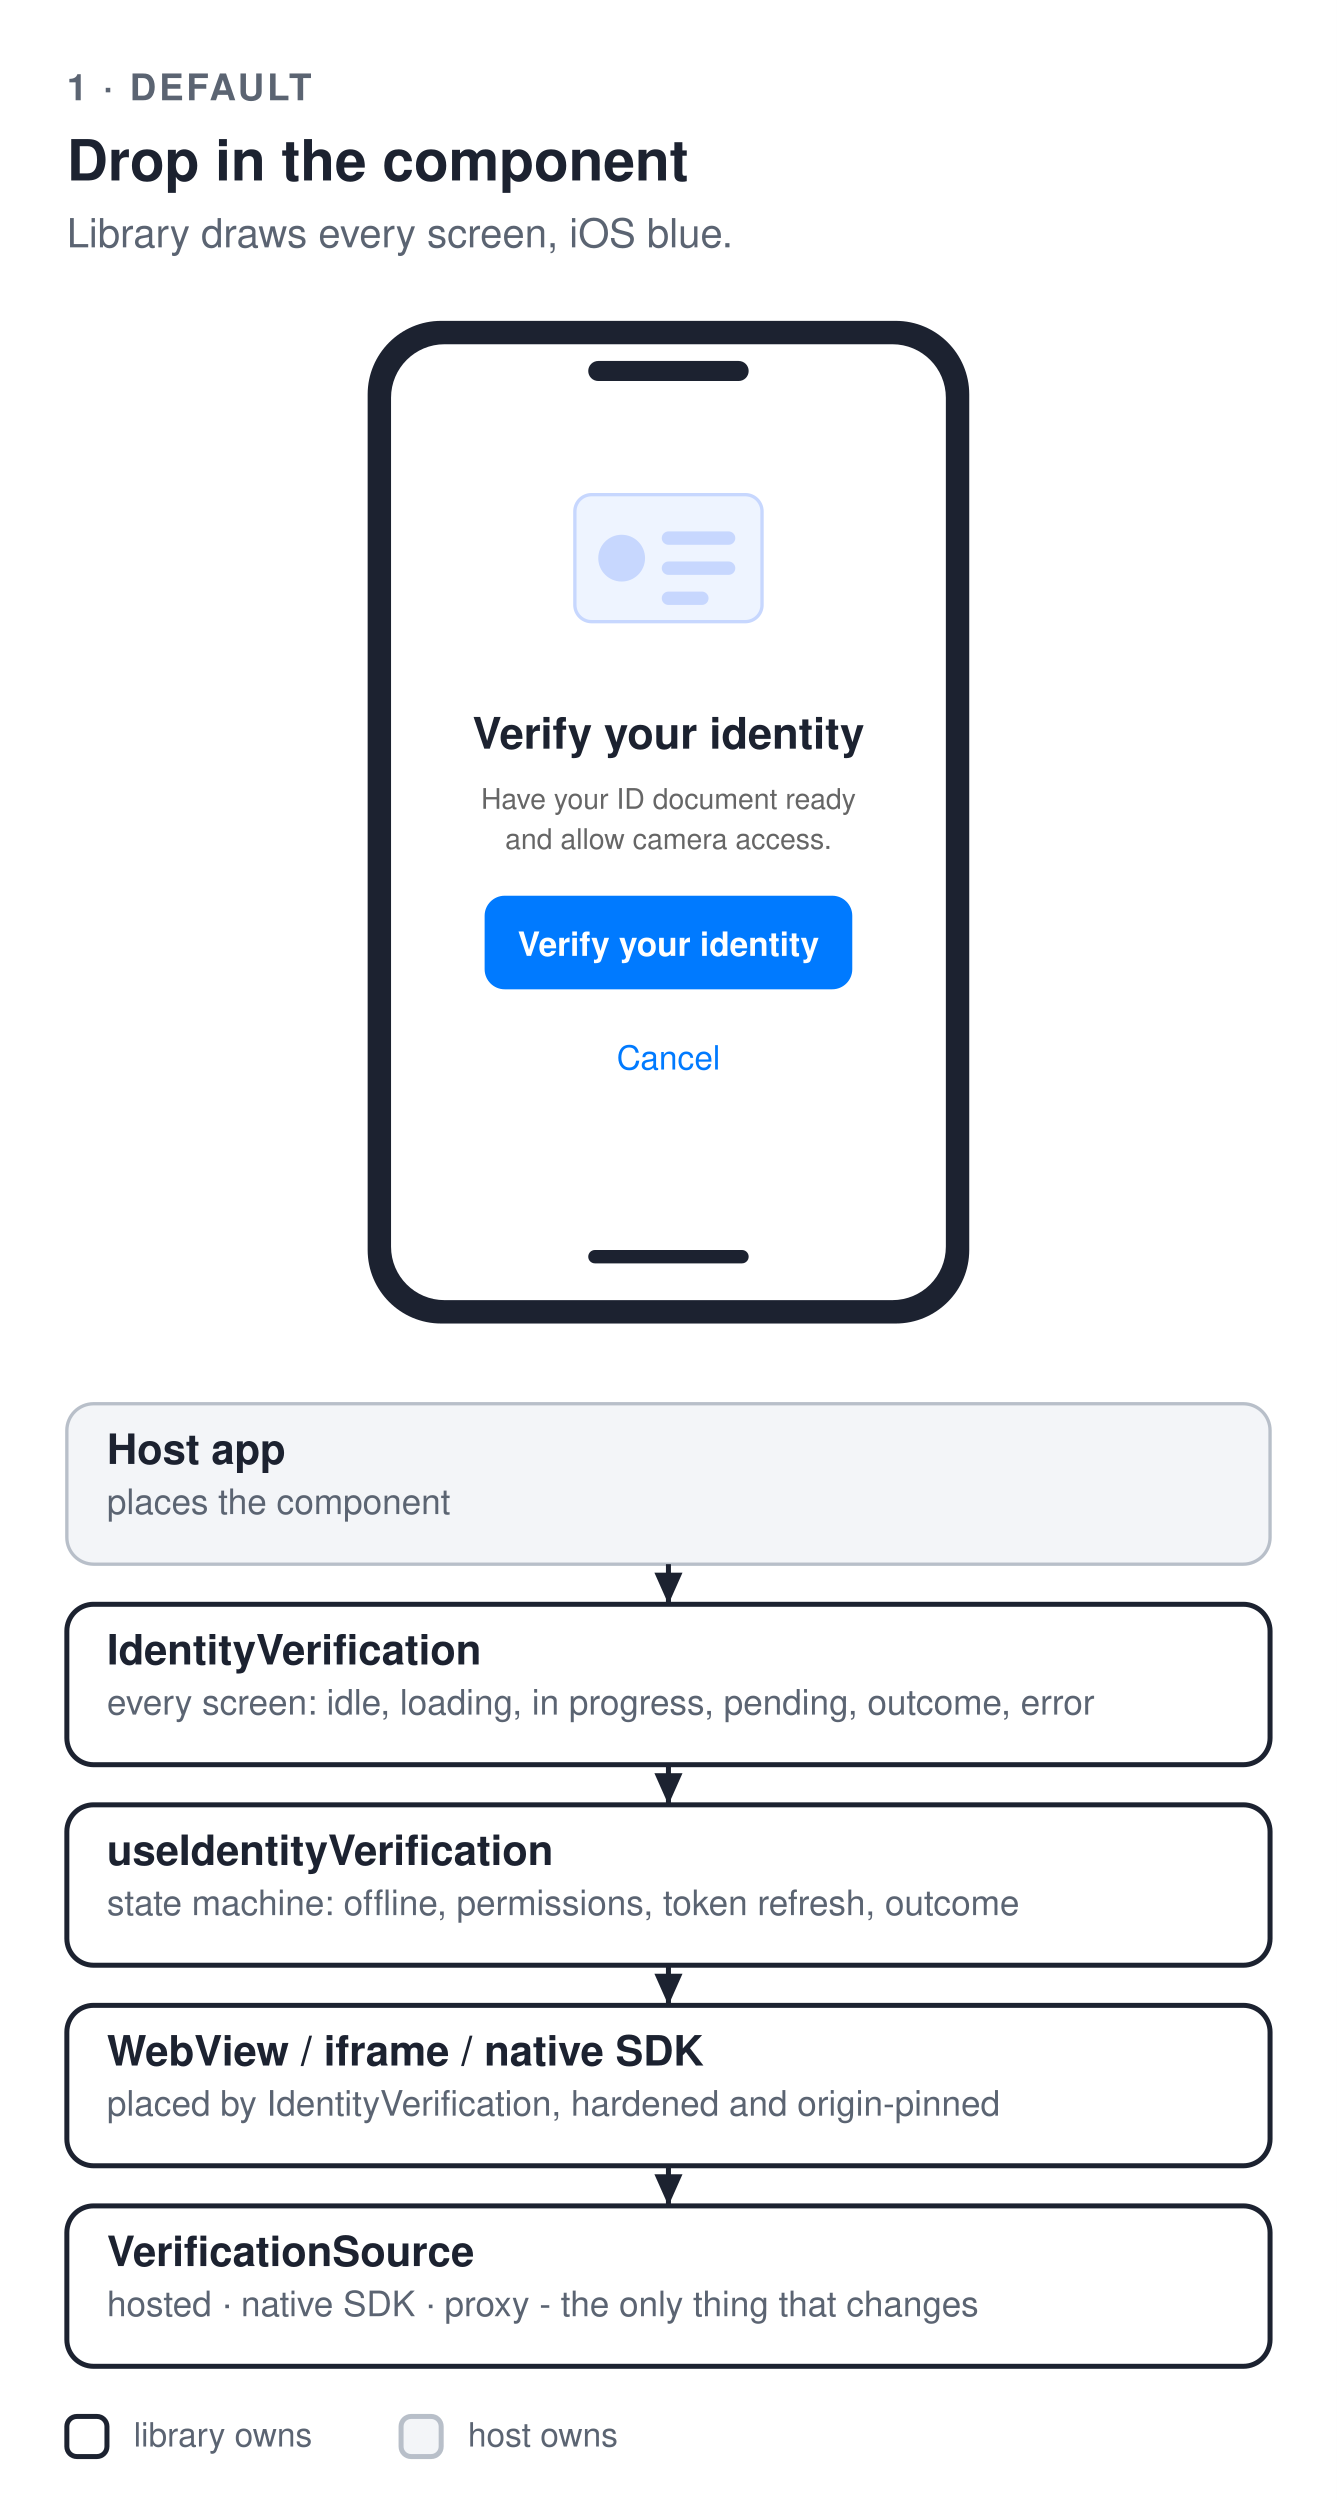
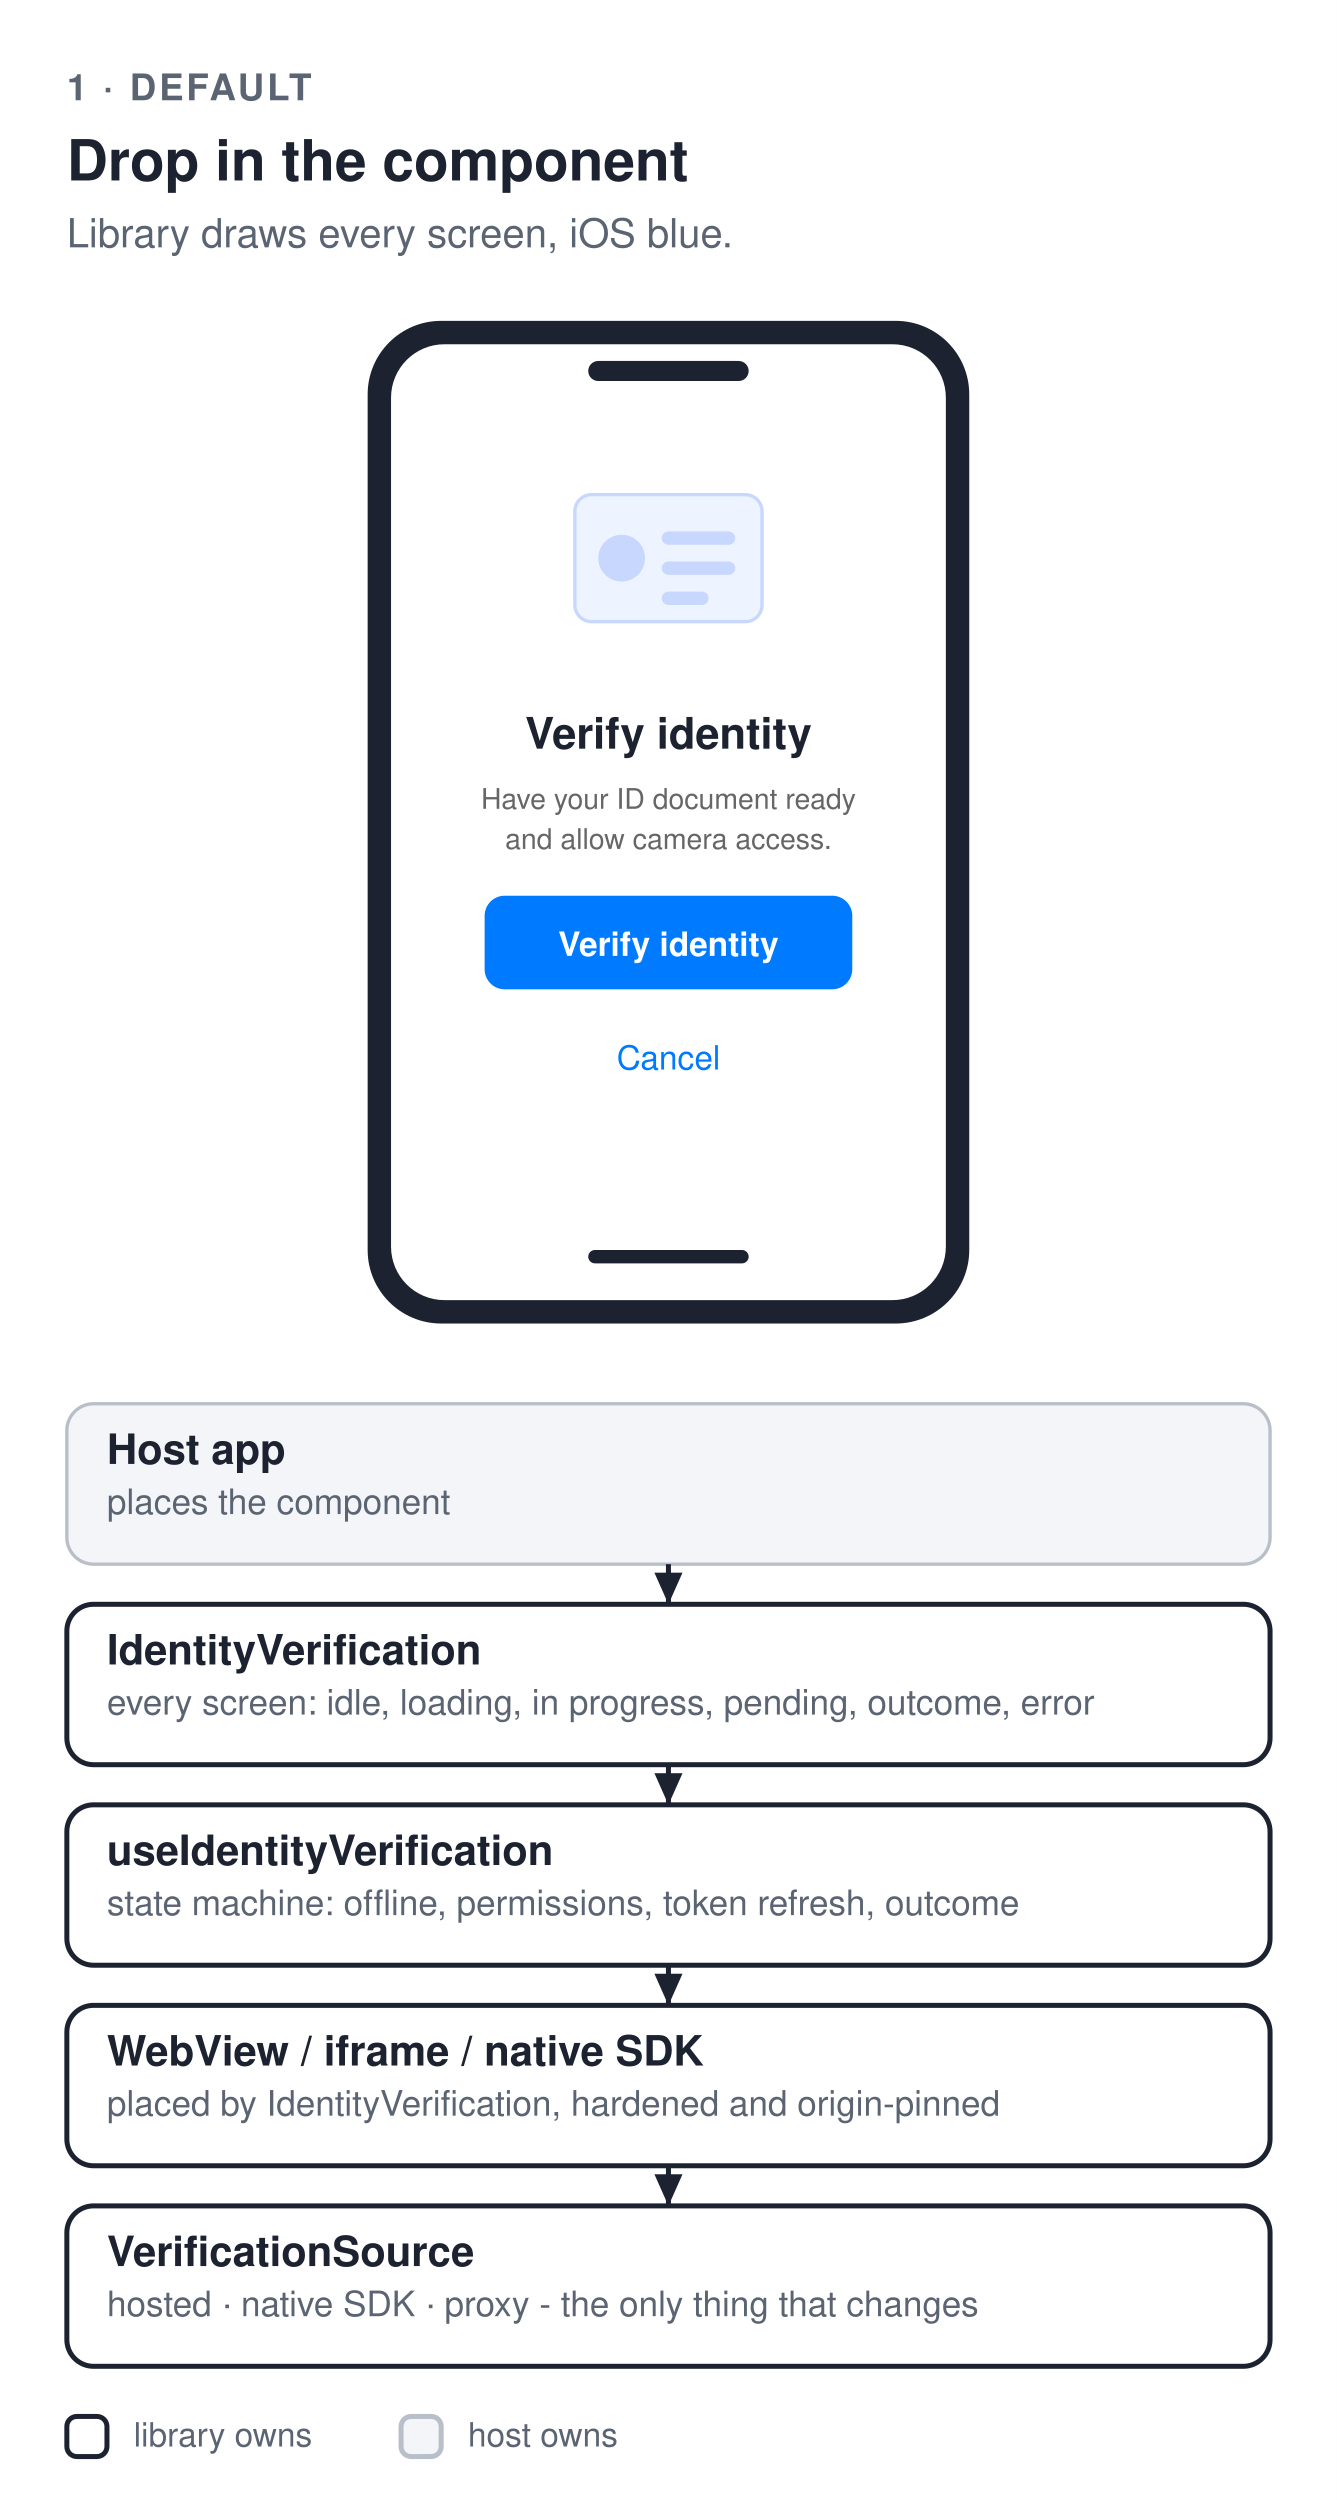
<svg xmlns="http://www.w3.org/2000/svg" viewBox="0 0 400 748" width="400" height="748" font-family="system-ui, -apple-system, 'Segoe UI', Helvetica, Arial, sans-serif" role="img" aria-label="Drop in the component: the library draws every screen">
  <rect width="400" height="748" fill="#FFFFFF" />
  <defs>
    <marker id="a" viewBox="0 0 10 10" refX="9" refY="5" markerWidth="7" markerHeight="7" orient="auto">
      <path d="M0,1 L9,5 L0,9 Z" fill="#1C2230" />
    </marker>
  </defs>
  <text x="20" y="30" font-size="11" font-weight="600" letter-spacing="0.08em" fill="#5B6472">1 · DEFAULT</text>
  <text x="20" y="54" font-size="17" font-weight="700" fill="#1C2230">Drop in the component</text>
  <text x="20" y="74" font-size="12" fill="#5B6472">Library draws every screen, iOS blue.</text>
  <g transform="translate(110 96)">
    <rect x="0" y="0" width="180" height="300" rx="22" fill="#1C2230" />
    <rect x="7" y="7" width="166" height="286" rx="16" fill="#FFFFFF" />
    <rect x="66" y="12" width="48" height="6" rx="3" fill="#1C2230" />
    <rect x="62" y="52" width="56" height="38" rx="5" fill="#EEF4FF" stroke="#C7D7FE" />
    <circle cx="76" cy="71" r="7" fill="#C7D7FE" />
    <rect x="88" y="63" width="22" height="4" rx="2" fill="#C7D7FE" />
    <rect x="88" y="72" width="22" height="4" rx="2" fill="#C7D7FE" />
    <rect x="88" y="81" width="14" height="4" rx="2" fill="#C7D7FE" />
    <g text-anchor="middle">
-       <text x="90" y="128" font-size="13" font-weight="700" fill="#1C2230">Verify your identity</text>
+       <text x="90" y="128" font-size="13" font-weight="700" fill="#1C2230">Verify identity</text>
      <text x="90" y="146" font-size="8.5" fill="#666666">Have your ID document ready</text>
      <text x="90" y="158" font-size="8.5" fill="#666666">and allow camera access.</text>
      <rect x="35" y="172" width="110" height="28" rx="6" fill="#007AFF" />
-       <text x="90" y="190" font-size="10" font-weight="700" fill="#FFFFFF">Verify your identity</text>
+       <text x="90" y="190" font-size="10" font-weight="700" fill="#FFFFFF">Verify identity</text>
      <text x="90" y="224" font-size="10" fill="#007AFF">Cancel</text>
    </g>
    <rect x="66" y="278" width="48" height="4" rx="2" fill="#1C2230" />
  </g>
  <g font-size="12.5">
    <rect x="20" y="420" width="360" height="48" rx="8" fill="#F3F5F8" stroke="#B8BFC9" />
    <text x="32" y="438" font-weight="600" fill="#1C2230">Host app</text>
    <text x="32" y="453" font-size="10.5" fill="#5B6472">places the component</text>
    <line x1="200" y1="468" x2="200" y2="480" stroke="#1C2230" stroke-width="1.5" marker-end="url(#a)" />
    <rect x="20" y="480" width="360" height="48" rx="8" fill="#FFFFFF" stroke="#1C2230" stroke-width="1.5" />
    <text x="32" y="498" font-weight="600" fill="#1C2230">IdentityVerification</text>
    <text x="32" y="513" font-size="10.5" fill="#5B6472">every screen: idle, loading, in progress, pending, outcome, error</text>
    <line x1="200" y1="528" x2="200" y2="540" stroke="#1C2230" stroke-width="1.5" marker-end="url(#a)" />
    <rect x="20" y="540" width="360" height="48" rx="8" fill="#FFFFFF" stroke="#1C2230" stroke-width="1.5" />
    <text x="32" y="558" font-weight="600" fill="#1C2230">useIdentityVerification</text>
    <text x="32" y="573" font-size="10.5" fill="#5B6472">state machine: offline, permissions, token refresh, outcome</text>
    <line x1="200" y1="588" x2="200" y2="600" stroke="#1C2230" stroke-width="1.5" marker-end="url(#a)" />
    <rect x="20" y="600" width="360" height="48" rx="8" fill="#FFFFFF" stroke="#1C2230" stroke-width="1.5" />
    <text x="32" y="618" font-weight="600" fill="#1C2230">WebView / iframe / native SDK</text>
    <text x="32" y="633" font-size="10.5" fill="#5B6472">placed by IdentityVerification, hardened and origin-pinned</text>
    <line x1="200" y1="648" x2="200" y2="660" stroke="#1C2230" stroke-width="1.5" marker-end="url(#a)" />
    <rect x="20" y="660" width="360" height="48" rx="8" fill="#FFFFFF" stroke="#1C2230" stroke-width="1.5" />
    <text x="32" y="678" font-weight="600" fill="#1C2230">VerificationSource</text>
    <text x="32" y="693" font-size="10.5" fill="#5B6472">hosted · native SDK · proxy - the only thing that changes</text>
  </g>
  <g transform="translate(20 732)" font-size="10" fill="#5B6472">
    <rect x="0" y="-9" width="12" height="12" rx="3" fill="#FFFFFF" stroke="#1C2230" stroke-width="1.5" />
    <text x="20" y="0">library owns</text>
    <rect x="100" y="-9" width="12" height="12" rx="3" fill="#F3F5F8" stroke="#B8BFC9" stroke-width="1.5" />
    <text x="120" y="0">host owns</text>
  </g>
</svg>
